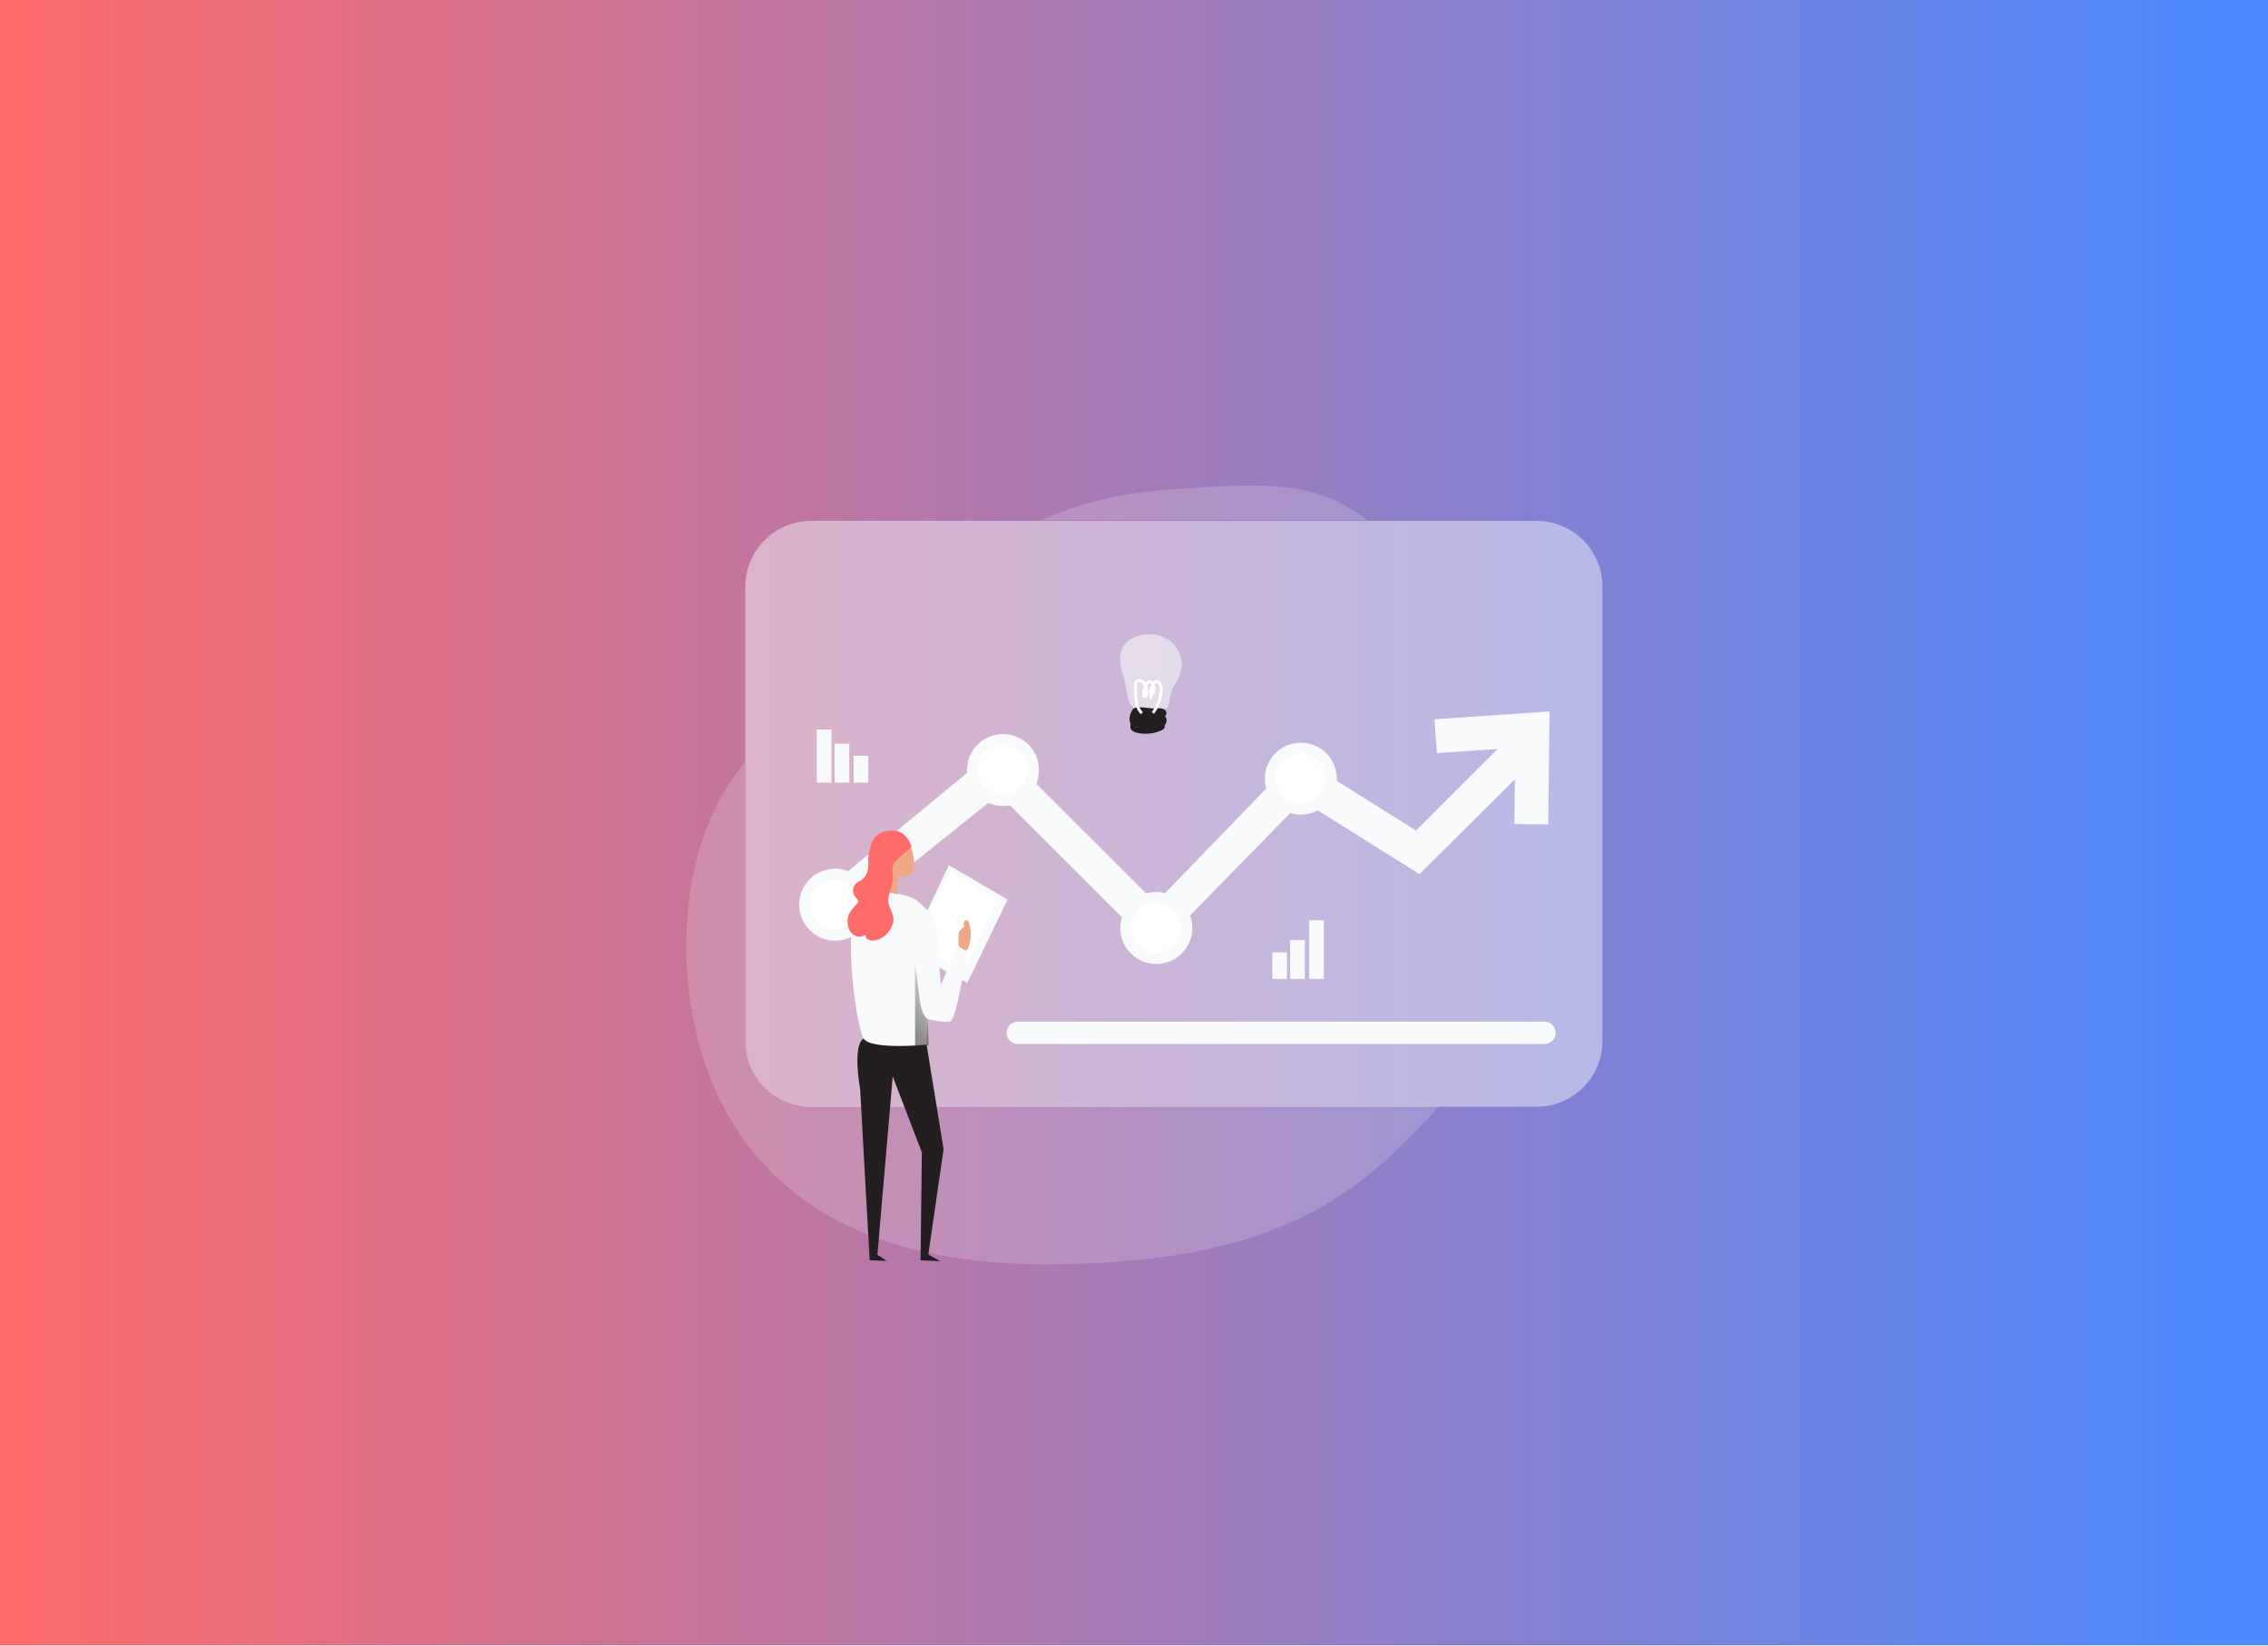
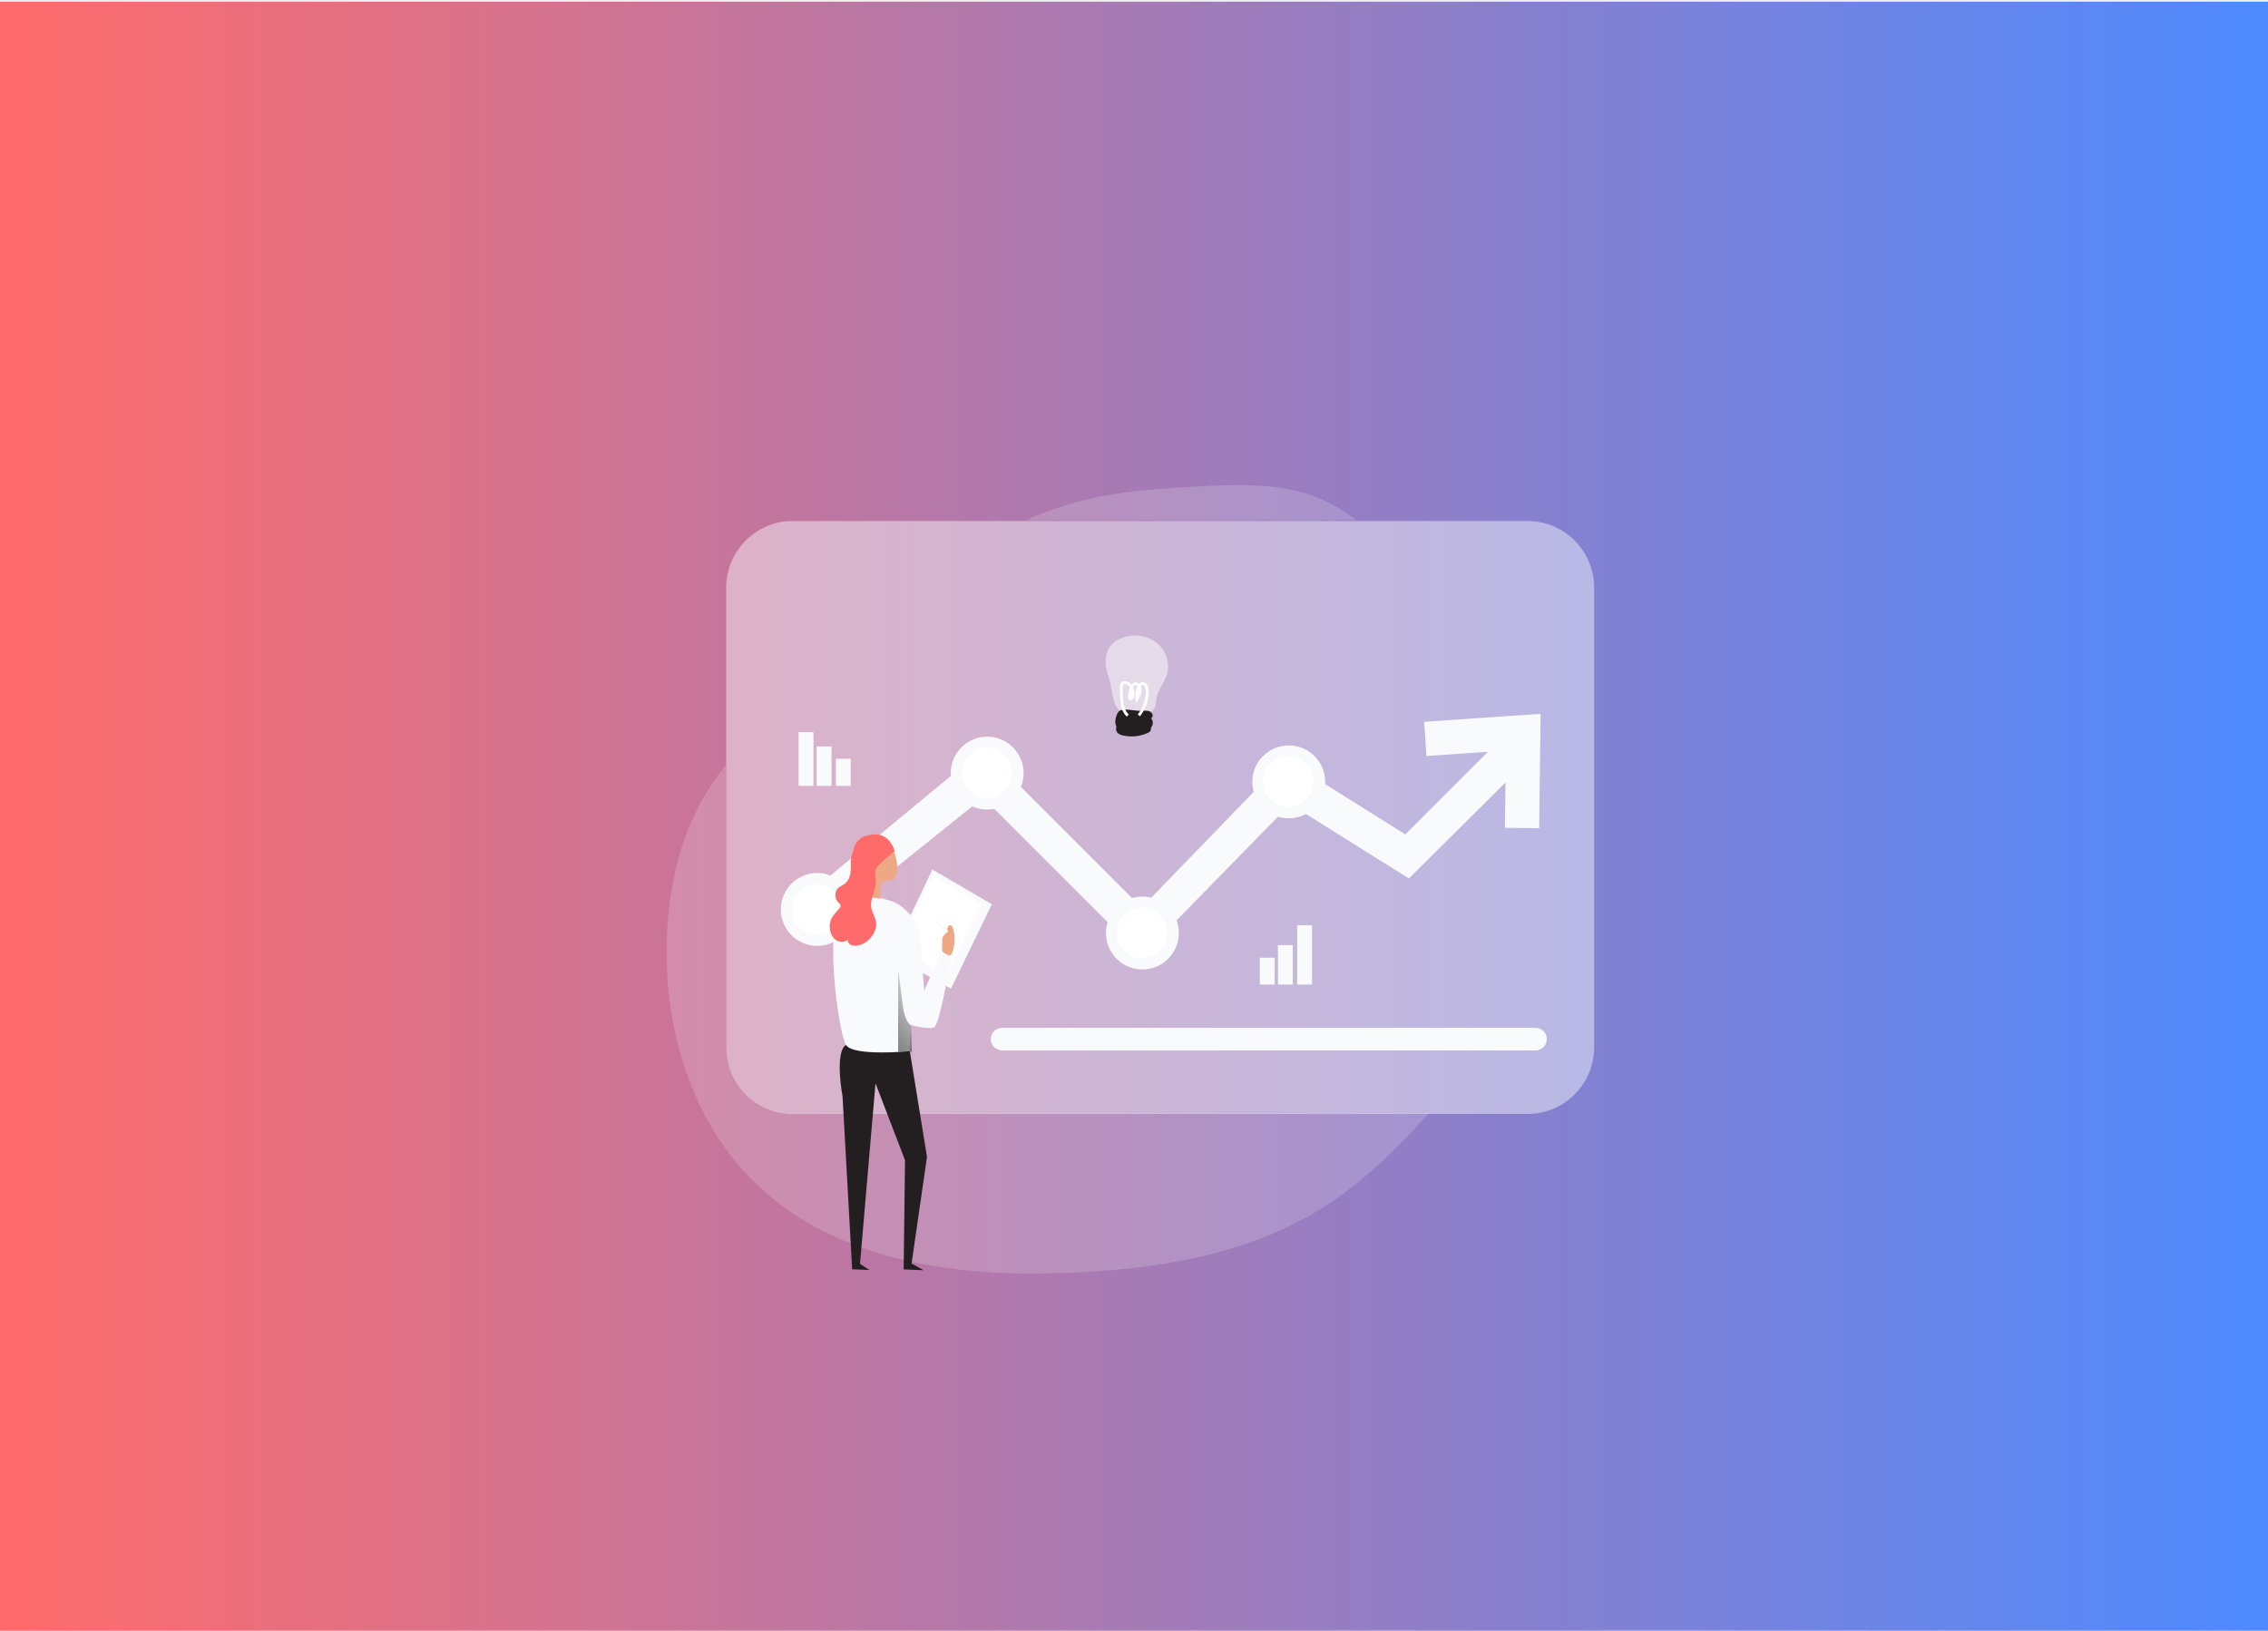
- <svg xmlns="http://www.w3.org/2000/svg" width="728" height="528" viewBox="0 0 728 528" fill="none">
-   <rect x="4.5" y="523.5" width="519" height="719" transform="rotate(-90 4.5 523.5)" fill="url(#paint0_linear_9480_1704)" stroke="url(#paint1_linear_9480_1704)" stroke-width="9" />
-   <path opacity="0.18" d="M461.977 354.959C451.833 366.225 441.049 376.883 428.254 384.916C402.286 401.235 370.484 405.229 339.818 405.749C292.921 406.529 247.33 393.557 228.316 346.679C222.033 331.172 219.637 314.218 220.474 297.506C221.209 282.962 224.436 268.38 231.556 255.7C233.8 251.75 236.343 247.978 239.177 244.428V333.815C239.177 345.494 248.642 354.959 260.32 354.959C260.333 354.959 260.346 354.959 260.352 354.959H461.97H461.977Z" fill="#F8FAFC" />
-   <path opacity="0.18" d="M439.057 166.947H334.162C341.58 163.669 349.321 161.184 357.259 159.523C367.384 157.444 377.75 156.848 388.077 156.283C401.423 155.535 415.333 154.901 427.614 160.163C431.678 161.977 435.513 164.259 439.057 166.947Z" fill="#F8FAFC" />
-   <path opacity="0.46" d="M514.37 188.307V334.039C514.37 345.704 504.917 355.164 493.252 355.176H260.358C248.686 355.176 239.227 345.711 239.221 334.039V188.307C239.221 176.636 248.686 167.176 260.358 167.17H493.258C504.924 167.183 514.377 176.642 514.377 188.307H514.37Z" fill="#F8FAFC" />
-   <path d="M370.915 305.134L320.671 254.889L275.505 291.129L259.211 290.374L320.671 239.527L370.915 289.766L416.487 242.685L454.508 266.548L485.936 235.121L493.62 242.799L455.643 280.515L418.022 256.962L370.915 305.134Z" fill="#F8FAFC" />
-   <path d="M268.081 301.888C274.46 301.888 279.632 296.716 279.632 290.337C279.632 283.957 274.46 278.785 268.081 278.785C261.701 278.785 256.529 283.957 256.529 290.337C256.529 296.716 261.701 301.888 268.081 301.888Z" fill="#F8FAFC" />
-   <path d="M267.903 298.262C272.308 298.262 275.879 294.691 275.879 290.286C275.879 285.881 272.308 282.311 267.903 282.311C263.499 282.311 259.928 285.881 259.928 290.286C259.928 294.691 263.499 298.262 267.903 298.262Z" fill="white" />
-   <path d="M371.163 309.363C377.543 309.363 382.714 304.191 382.714 297.811C382.714 291.432 377.543 286.26 371.163 286.26C364.783 286.26 359.611 291.432 359.611 297.811C359.611 304.191 364.783 309.363 371.163 309.363Z" fill="#F8FAFC" />
-   <path d="M370.991 305.737C375.396 305.737 378.967 302.166 378.967 297.761C378.967 293.356 375.396 289.785 370.991 289.785C366.586 289.785 363.016 293.356 363.016 297.761C363.016 302.166 366.586 305.737 370.991 305.737Z" fill="white" />
-   <path d="M417.559 261.445C423.939 261.445 429.111 256.273 429.111 249.893C429.111 243.514 423.939 238.342 417.559 238.342C411.18 238.342 406.008 243.514 406.008 249.893C406.008 256.273 411.18 261.445 417.559 261.445Z" fill="#F8FAFC" />
-   <path d="M417.374 257.819C421.779 257.819 425.35 254.248 425.35 249.843C425.35 245.438 421.779 241.867 417.374 241.867C412.969 241.867 409.398 245.438 409.398 249.843C409.398 254.248 412.969 257.819 417.374 257.819Z" fill="white" />
-   <path d="M321.952 258.669C328.332 258.669 333.503 253.498 333.503 247.118C333.503 240.738 328.332 235.566 321.952 235.566C315.572 235.566 310.4 240.738 310.4 247.118C310.4 253.498 315.572 258.669 321.952 258.669Z" fill="#F8FAFC" />
-   <path d="M321.78 255.035C326.185 255.035 329.756 251.465 329.756 247.06C329.756 242.655 326.185 239.084 321.78 239.084C317.376 239.084 313.805 242.655 313.805 247.06C313.805 251.465 317.376 255.035 321.78 255.035Z" fill="white" />
-   <path d="M496.954 264.583L486.088 264.45L486.392 239.959L461.216 241.677L460.48 230.842L497.405 228.318L496.954 264.583Z" fill="#F8FAFC" />
-   <path d="M266.882 234.127H262.178V251.169H266.882V234.127Z" fill="#F8FAFC" />
-   <path d="M272.607 238.66H267.902V251.163H272.607V238.66Z" fill="#F8FAFC" />
-   <path d="M278.706 242.559H274.002V251.168H278.706V242.559Z" fill="#F8FAFC" />
-   <path d="M413.101 305.643H408.396V314.164H413.101V305.643Z" fill="#F8FAFC" />
-   <path d="M418.833 301.66H414.129V314.163H418.833V301.66Z" fill="#F8FAFC" />
-   <path d="M424.933 295.34H420.229V314.163H424.933V295.34Z" fill="#F8FAFC" />
-   <path opacity="0.18" d="M360.417 216.489C359.218 213.211 358.965 209.185 361.247 206.548C362.236 205.47 363.485 204.671 364.874 204.214C368.449 202.908 372.437 203.46 375.525 205.685C378.555 207.999 379.912 211.899 378.987 215.595C378.207 218.365 376.07 220.635 375.595 223.463C375.385 224.68 375.468 226.037 374.713 227.007C373.8 228.186 368.843 228.129 367.346 228.116C360.727 228.059 362.401 221.941 360.417 216.489Z" fill="#F8FAFC" />
-   <path opacity="0.18" d="M360.417 216.489C359.218 213.211 358.965 209.185 361.247 206.548C362.236 205.47 363.485 204.671 364.874 204.214C368.449 202.908 372.437 203.46 375.525 205.685C378.555 207.999 379.912 211.899 378.987 215.595C378.207 218.365 376.07 220.635 375.595 223.463C375.385 224.68 375.468 226.037 374.713 227.007C373.8 228.186 368.843 228.129 367.346 228.116C360.727 228.059 362.401 221.941 360.417 216.489Z" fill="#F8FAFC" />
-   <path opacity="0.18" d="M360.417 216.489C359.218 213.211 358.965 209.185 361.247 206.548C362.236 205.47 363.485 204.671 364.874 204.214C368.449 202.908 372.437 203.46 375.525 205.685C378.555 207.999 379.912 211.899 378.987 215.595C378.207 218.365 376.07 220.635 375.595 223.463C375.385 224.68 375.468 226.037 374.713 227.007C373.8 228.186 368.843 228.129 367.346 228.116C360.727 228.059 362.401 221.941 360.417 216.489Z" fill="#F8FAFC" />
-   <path opacity="0.18" d="M360.417 216.489C359.218 213.211 358.965 209.185 361.247 206.548C362.236 205.47 363.485 204.671 364.874 204.214C368.449 202.908 372.437 203.46 375.525 205.685C378.555 207.999 379.912 211.899 378.987 215.595C378.207 218.365 376.07 220.635 375.595 223.463C375.385 224.68 375.468 226.037 374.713 227.007C373.8 228.186 368.843 228.129 367.346 228.116C360.727 228.059 362.401 221.941 360.417 216.489Z" fill="#F8FAFC" />
-   <path d="M362.685 231.711C362.787 231.914 362.863 232.13 362.901 232.358C362.888 232.618 362.857 232.878 362.812 233.132C362.8 233.702 363.079 234.247 363.548 234.571C364.011 234.888 364.537 235.103 365.095 235.192C367.7 235.775 370.427 235.484 372.861 234.368C373.305 234.159 373.78 233.867 373.863 233.392V232.865C373.939 232.637 374.047 232.422 374.186 232.231C374.63 231.445 374.529 230.462 373.939 229.778C374.427 229.423 374.56 228.757 374.256 228.243C373.933 227.749 373.413 227.426 372.829 227.35C372.253 227.273 371.669 227.273 371.092 227.35C369.114 227.521 365.925 226.532 364.112 227.248C363.066 227.705 362.248 230.507 362.692 231.718L362.685 231.711Z" fill="#231F20" />
-   <path d="M366.522 228.864C365.14 227.609 364.728 225.58 364.582 223.704C364.487 222.442 364.449 221.168 364.487 219.9C364.417 219.38 364.614 218.86 365.007 218.517C365.235 218.397 365.489 218.359 365.743 218.397C366.548 218.543 367.232 219.056 367.6 219.779C367.962 220.496 368.145 221.288 368.145 222.093C368.145 222.689 368.025 223.475 367.454 223.596C367.372 223.627 367.277 223.608 367.207 223.551C367.156 223.501 367.125 223.437 367.112 223.368C366.992 222.239 367.201 221.104 367.721 220.096C367.949 219.525 368.279 218.879 368.887 218.796C369.192 218.771 369.496 218.866 369.73 219.069C370.295 219.583 370.555 220.35 370.421 221.104C370.276 221.833 370.009 222.537 369.629 223.184L369.426 223.564C369.109 221.96 369.521 220.299 370.561 219.037C370.681 218.872 370.846 218.739 371.036 218.657C371.474 218.498 371.943 218.853 372.19 219.247C372.685 220.153 372.856 221.206 372.672 222.226C372.425 224.617 371.518 226.893 370.06 228.801" stroke="white" stroke-width="0.92" stroke-miterlimit="10" />
-   <path d="M495.769 327.863H326.694C324.712 327.863 323.105 329.47 323.105 331.452V331.458C323.105 333.44 324.712 335.047 326.694 335.047H495.769C497.751 335.047 499.357 333.44 499.357 331.458V331.452C499.357 329.47 497.751 327.863 495.769 327.863Z" fill="#F8FAFC" />
-   <path d="M296.428 294.819L304.587 277.676L323.436 288.695L310.464 315.462L300.346 309.832L296.428 294.819Z" fill="#F8FAFC" />
-   <path d="M297.975 293.102L304.834 279.807L320.336 288.86L308.588 312.445L300.587 306.321L297.975 293.102Z" fill="white" />
-   <path d="M297.43 335.262L302.876 368.775L297.988 402.599L301.817 404.735L295.477 404.463L295.908 369.834L286.551 345.463L281.637 402.7L284.598 404.647L279.152 404.431L276.102 349.596C276.102 349.596 273.49 335.68 277.18 333.303C280.87 330.919 297.424 335.262 297.424 335.262H297.43Z" fill="#231F20" />
-   <path d="M277.63 284.998C277.63 284.998 290.786 286.469 294.057 288.865C297.329 291.262 300.702 295.009 300.702 298.058C300.702 301.108 302.001 316.121 302.001 316.121L307.447 303.505L310.497 305.242C310.497 305.242 307.035 327.115 305.051 327.761C303.073 328.414 297.766 327.001 297.766 327.001L297.437 335.268C297.437 335.268 279.596 337.011 277.193 333.309C274.79 329.606 269.179 291.04 277.637 285.004L277.63 284.998Z" fill="#F8FAFC" />
-   <path d="M288.959 280.865C288.959 280.865 287.368 284.219 288.217 286.958C288.217 286.958 283.323 286.267 283.177 285.728C283.031 285.189 283.792 280.015 283.228 278.437C282.657 276.858 288.959 280.865 288.959 280.865Z" fill="#EEA886" />
-   <path d="M283.685 267.209C285.606 266.384 290.88 265.231 292.833 273.105C294.786 280.979 291.825 281.359 288.75 281.417C285.675 281.474 280.508 276.459 280.026 274.848C279.544 273.238 278.207 269.573 283.691 267.209H283.685Z" fill="#EEA886" />
-   <path d="M285.08 266.645C283.254 266.949 281.662 267.507 280.547 269.117C280.065 269.808 279.767 270.594 279.57 271.412C279.348 272.331 278.962 273.219 278.828 274.176C278.531 276.294 279.05 278.576 278.093 280.573C277.725 281.341 277.142 282 276.432 282.463C275.937 282.786 275.386 283.014 274.923 283.376C273.522 284.492 273.439 286.888 274.758 288.093C275.075 288.378 275.475 288.657 275.513 289.082C275.544 289.411 275.335 289.709 275.126 289.969C274.175 291.142 272.989 292.182 272.431 293.583C272.165 294.255 272.057 294.978 272.051 295.694C272.038 297.21 272.527 298.801 273.674 299.784C274.822 300.766 276.711 300.944 277.827 299.91C277.687 300.525 278.068 301.178 278.607 301.502C279.145 301.825 279.811 301.889 280.439 301.838C282.626 301.654 284.579 300.202 285.739 298.332C286.424 297.229 286.88 295.935 286.76 294.636C286.601 292.873 285.422 291.345 285.181 289.589C284.826 287.015 286.525 284.593 286.652 282C286.715 280.662 286.151 278.995 286.627 277.708C286.982 276.75 288.155 275.755 288.846 275.007C289.106 274.728 292.624 271.913 292.593 271.786C292.593 271.786 291.115 265.624 285.067 266.638L285.08 266.645Z" fill="#FF6B6B" />
-   <path d="M307.72 299.848C307.72 299.632 307.739 299.417 307.796 299.214C307.993 298.631 308.608 298.314 308.925 297.794C309.096 297.464 309.204 297.109 309.242 296.741C309.267 296.412 309.356 296.088 309.495 295.79C309.647 295.492 309.971 295.308 310.307 295.328C310.751 295.391 310.998 295.873 311.112 296.304C311.885 298.903 311.778 301.687 310.801 304.21C310.656 304.584 310.396 305.015 309.996 304.983C309.863 304.964 309.73 304.914 309.616 304.844C308.817 304.413 307.688 304.07 307.65 303.119C307.606 302.035 307.701 300.926 307.72 299.842V299.848Z" fill="#EEA886" />
-   <path d="M309.564 297.077L305.868 293.615L305.545 294.268L308.93 297.812C308.93 297.812 309.622 297.597 309.564 297.077Z" fill="#F8FAFC" />
-   <path d="M297.759 326.996C297.759 326.996 295.857 326.235 295.197 320.688C294.538 315.14 293.727 309.428 293.727 309.428V335.485H298.082L297.759 326.996Z" fill="url(#paint2_linear_9480_1704)" />
+ <svg xmlns="http://www.w3.org/2000/svg" width="719" height="517" viewBox="0 0 719 517" fill="none">
+   <rect y="517" width="516.465" height="719" transform="rotate(-90 0 517)" fill="url(#paint0_linear_9480_1704)" />
+   <path opacity="0.18" d="M452.977 352.959C442.833 364.225 432.049 374.883 419.254 382.916C393.286 399.235 361.484 403.229 330.818 403.749C283.921 404.529 238.33 391.557 219.316 344.679C213.033 329.172 210.637 312.218 211.474 295.506C212.209 280.962 215.436 266.38 222.556 253.7C224.8 249.75 227.343 245.978 230.177 242.428V331.815C230.177 343.494 239.642 352.959 251.32 352.959C251.333 352.959 251.346 352.959 251.352 352.959H452.971H452.977Z" fill="#F8FAFC" />
+   <path opacity="0.18" d="M430.057 164.947H325.162C332.58 161.669 340.321 159.184 348.259 157.523C358.384 155.444 368.75 154.848 379.077 154.283C392.423 153.535 406.333 152.901 418.614 158.163C422.678 159.977 426.513 162.259 430.057 164.947Z" fill="#F8FAFC" />
+   <path opacity="0.46" d="M505.37 186.307V332.039C505.37 343.704 495.917 353.164 484.252 353.176H251.358C239.686 353.176 230.227 343.711 230.221 332.039V186.307C230.221 174.636 239.686 165.176 251.358 165.17H484.258C495.924 165.183 505.377 174.642 505.377 186.307H505.37Z" fill="#F8FAFC" />
+   <path d="M361.915 303.134L311.671 252.889L266.505 289.129L250.211 288.374L311.671 237.527L361.915 287.766L407.487 240.685L445.508 264.548L476.936 233.121L484.62 240.799L446.643 278.515L409.022 254.962L361.915 303.134Z" fill="#F8FAFC" />
+   <path d="M259.081 299.888C265.46 299.888 270.632 294.716 270.632 288.337C270.632 281.957 265.46 276.785 259.081 276.785C252.701 276.785 247.529 281.957 247.529 288.337C247.529 294.716 252.701 299.888 259.081 299.888Z" fill="#F8FAFC" />
+   <path d="M258.903 296.262C263.308 296.262 266.879 292.691 266.879 288.286C266.879 283.881 263.308 280.311 258.903 280.311C254.499 280.311 250.928 283.881 250.928 288.286C250.928 292.691 254.499 296.262 258.903 296.262Z" fill="white" />
+   <path d="M362.163 307.363C368.543 307.363 373.714 302.191 373.714 295.811C373.714 289.432 368.543 284.26 362.163 284.26C355.783 284.26 350.611 289.432 350.611 295.811C350.611 302.191 355.783 307.363 362.163 307.363Z" fill="#F8FAFC" />
+   <path d="M361.991 303.737C366.396 303.737 369.967 300.166 369.967 295.761C369.967 291.356 366.396 287.785 361.991 287.785C357.586 287.785 354.016 291.356 354.016 295.761C354.016 300.166 357.586 303.737 361.991 303.737Z" fill="white" />
+   <path d="M408.559 259.445C414.939 259.445 420.111 254.273 420.111 247.893C420.111 241.514 414.939 236.342 408.559 236.342C402.18 236.342 397.008 241.514 397.008 247.893C397.008 254.273 402.18 259.445 408.559 259.445Z" fill="#F8FAFC" />
+   <path d="M408.374 255.819C412.779 255.819 416.35 252.248 416.35 247.843C416.35 243.438 412.779 239.867 408.374 239.867C403.969 239.867 400.398 243.438 400.398 247.843C400.398 252.248 403.969 255.819 408.374 255.819Z" fill="white" />
+   <path d="M312.952 256.669C319.332 256.669 324.503 251.498 324.503 245.118C324.503 238.738 319.332 233.566 312.952 233.566C306.572 233.566 301.4 238.738 301.4 245.118C301.4 251.498 306.572 256.669 312.952 256.669Z" fill="#F8FAFC" />
+   <path d="M312.78 253.035C317.185 253.035 320.756 249.465 320.756 245.06C320.756 240.655 317.185 237.084 312.78 237.084C308.376 237.084 304.805 240.655 304.805 245.06C304.805 249.465 308.376 253.035 312.78 253.035Z" fill="white" />
+   <path d="M487.954 262.583L477.088 262.45L477.392 237.959L452.216 239.677L451.48 228.842L488.405 226.318L487.954 262.583Z" fill="#F8FAFC" />
+   <path d="M257.882 232.127H253.178V249.169H257.882V232.127Z" fill="#F8FAFC" />
+   <path d="M263.607 236.66H258.902V249.163H263.607V236.66Z" fill="#F8FAFC" />
+   <path d="M269.706 240.559H265.002V249.168H269.706V240.559Z" fill="#F8FAFC" />
+   <path d="M404.101 303.643H399.396V312.164H404.101V303.643Z" fill="#F8FAFC" />
+   <path d="M409.833 299.66H405.129V312.163H409.833V299.66Z" fill="#F8FAFC" />
+   <path d="M415.933 293.34H411.229V312.163H415.933V293.34Z" fill="#F8FAFC" />
+   <path opacity="0.18" d="M351.417 214.489C350.218 211.211 349.965 207.185 352.247 204.548C353.236 203.47 354.485 202.671 355.874 202.214C359.449 200.908 363.437 201.46 366.525 203.685C369.555 205.999 370.912 209.899 369.987 213.595C369.207 216.365 367.07 218.635 366.595 221.463C366.385 222.68 366.468 224.037 365.713 225.007C364.8 226.186 359.843 226.129 358.346 226.116C351.727 226.059 353.401 219.941 351.417 214.489Z" fill="#F8FAFC" />
+   <path opacity="0.18" d="M351.417 214.489C350.218 211.211 349.965 207.185 352.247 204.548C353.236 203.47 354.485 202.671 355.874 202.214C359.449 200.908 363.437 201.46 366.525 203.685C369.555 205.999 370.912 209.899 369.987 213.595C369.207 216.365 367.07 218.635 366.595 221.463C366.385 222.68 366.468 224.037 365.713 225.007C364.8 226.186 359.843 226.129 358.346 226.116C351.727 226.059 353.401 219.941 351.417 214.489Z" fill="#F8FAFC" />
+   <path opacity="0.18" d="M351.417 214.489C350.218 211.211 349.965 207.185 352.247 204.548C353.236 203.47 354.485 202.671 355.874 202.214C359.449 200.908 363.437 201.46 366.525 203.685C369.555 205.999 370.912 209.899 369.987 213.595C369.207 216.365 367.07 218.635 366.595 221.463C366.385 222.68 366.468 224.037 365.713 225.007C364.8 226.186 359.843 226.129 358.346 226.116C351.727 226.059 353.401 219.941 351.417 214.489Z" fill="#F8FAFC" />
+   <path opacity="0.18" d="M351.417 214.489C350.218 211.211 349.965 207.185 352.247 204.548C353.236 203.47 354.485 202.671 355.874 202.214C359.449 200.908 363.437 201.46 366.525 203.685C369.555 205.999 370.912 209.899 369.987 213.595C369.207 216.365 367.07 218.635 366.595 221.463C366.385 222.68 366.468 224.037 365.713 225.007C364.8 226.186 359.843 226.129 358.346 226.116C351.727 226.059 353.401 219.941 351.417 214.489Z" fill="#F8FAFC" />
+   <path d="M353.685 229.711C353.787 229.914 353.863 230.13 353.901 230.358C353.888 230.618 353.857 230.878 353.812 231.132C353.8 231.702 354.079 232.247 354.548 232.571C355.011 232.888 355.537 233.103 356.095 233.192C358.7 233.775 361.427 233.484 363.861 232.368C364.305 232.159 364.78 231.867 364.863 231.392V230.865C364.939 230.637 365.047 230.422 365.186 230.231C365.63 229.445 365.529 228.462 364.939 227.778C365.427 227.423 365.56 226.757 365.256 226.243C364.933 225.749 364.413 225.426 363.829 225.35C363.253 225.273 362.669 225.273 362.092 225.35C360.114 225.521 356.925 224.532 355.112 225.248C354.066 225.705 353.248 228.507 353.692 229.718L353.685 229.711Z" fill="#231F20" />
+   <path d="M357.522 226.864C356.14 225.609 355.728 223.58 355.582 221.704C355.487 220.442 355.449 219.168 355.487 217.9C355.417 217.38 355.614 216.86 356.007 216.517C356.235 216.397 356.489 216.359 356.743 216.397C357.548 216.543 358.232 217.056 358.6 217.779C358.962 218.496 359.145 219.288 359.145 220.093C359.145 220.689 359.025 221.475 358.454 221.596C358.372 221.627 358.277 221.608 358.207 221.551C358.156 221.501 358.125 221.437 358.112 221.368C357.992 220.239 358.201 219.104 358.721 218.096C358.949 217.525 359.279 216.879 359.887 216.796C360.192 216.771 360.496 216.866 360.73 217.069C361.295 217.583 361.555 218.35 361.421 219.104C361.276 219.833 361.009 220.537 360.629 221.184L360.426 221.564C360.109 219.96 360.521 218.299 361.561 217.037C361.681 216.872 361.846 216.739 362.036 216.657C362.474 216.498 362.943 216.853 363.19 217.247C363.685 218.153 363.856 219.206 363.672 220.226C363.425 222.617 362.518 224.893 361.06 226.801" stroke="white" stroke-width="0.92" stroke-miterlimit="10" />
+   <path d="M486.769 325.863H317.694C315.712 325.863 314.105 327.47 314.105 329.452V329.458C314.105 331.44 315.712 333.047 317.694 333.047H486.769C488.751 333.047 490.357 331.44 490.357 329.458V329.452C490.357 327.47 488.751 325.863 486.769 325.863Z" fill="#F8FAFC" />
+   <path d="M287.428 292.819L295.587 275.676L314.436 286.695L301.464 313.462L291.346 307.832L287.428 292.819Z" fill="#F8FAFC" />
+   <path d="M288.975 291.102L295.834 277.807L311.336 286.86L299.588 310.445L291.587 304.321L288.975 291.102Z" fill="white" />
+   <path d="M288.43 333.262L293.876 366.775L288.988 400.599L292.817 402.735L286.477 402.463L286.908 367.834L277.551 343.463L272.637 400.7L275.598 402.647L270.152 402.431L267.102 347.596C267.102 347.596 264.49 333.68 268.18 331.303C271.87 328.919 288.424 333.262 288.424 333.262H288.43Z" fill="#231F20" />
+   <path d="M268.63 282.998C268.63 282.998 281.786 284.469 285.057 286.865C288.329 289.262 291.702 293.009 291.702 296.058C291.702 299.108 293.001 314.121 293.001 314.121L298.447 301.505L301.497 303.242C301.497 303.242 298.035 325.115 296.051 325.761C294.073 326.414 288.766 325.001 288.766 325.001L288.437 333.268C288.437 333.268 270.596 335.011 268.193 331.309C265.79 327.606 260.179 289.04 268.637 283.004L268.63 282.998Z" fill="#F8FAFC" />
+   <path d="M279.959 278.865C279.959 278.865 278.368 282.219 279.217 284.958C279.217 284.958 274.323 284.267 274.177 283.728C274.031 283.189 274.792 278.015 274.228 276.437C273.657 274.858 279.959 278.865 279.959 278.865Z" fill="#EEA886" />
+   <path d="M274.685 265.209C276.606 264.384 281.88 263.231 283.833 271.105C285.786 278.979 282.825 279.359 279.75 279.417C276.675 279.474 271.508 274.459 271.026 272.848C270.544 271.238 269.207 267.573 274.691 265.209H274.685Z" fill="#EEA886" />
+   <path d="M276.08 264.645C274.254 264.949 272.662 265.507 271.547 267.117C271.065 267.808 270.767 268.594 270.57 269.412C270.348 270.331 269.962 271.219 269.828 272.176C269.531 274.294 270.05 276.576 269.093 278.573C268.725 279.341 268.142 280 267.432 280.463C266.937 280.786 266.386 281.014 265.923 281.376C264.522 282.492 264.439 284.888 265.758 286.093C266.075 286.378 266.475 286.657 266.513 287.082C266.544 287.411 266.335 287.709 266.126 287.969C265.175 289.142 263.989 290.182 263.431 291.583C263.165 292.255 263.057 292.978 263.051 293.694C263.038 295.21 263.527 296.801 264.674 297.784C265.822 298.766 267.711 298.944 268.827 297.91C268.687 298.525 269.068 299.178 269.607 299.502C270.145 299.825 270.811 299.889 271.439 299.838C273.626 299.654 275.579 298.202 276.739 296.332C277.424 295.229 277.88 293.935 277.76 292.636C277.601 290.873 276.422 289.345 276.181 287.589C275.826 285.015 277.525 282.593 277.652 280C277.715 278.662 277.151 276.995 277.627 275.708C277.982 274.75 279.155 273.755 279.846 273.007C280.106 272.728 283.624 269.913 283.593 269.786C283.593 269.786 282.115 263.624 276.067 264.638L276.08 264.645Z" fill="#FF6B6B" />
+   <path d="M298.72 297.848C298.72 297.632 298.739 297.417 298.796 297.214C298.993 296.631 299.608 296.314 299.925 295.794C300.096 295.464 300.204 295.109 300.242 294.741C300.267 294.412 300.356 294.088 300.495 293.79C300.647 293.492 300.971 293.308 301.307 293.328C301.751 293.391 301.998 293.873 302.112 294.304C302.885 296.903 302.778 299.687 301.801 302.21C301.656 302.584 301.396 303.015 300.996 302.983C300.863 302.964 300.73 302.914 300.616 302.844C299.817 302.413 298.688 302.07 298.65 301.119C298.606 300.035 298.701 298.926 298.72 297.842V297.848Z" fill="#EEA886" />
+   <path d="M300.564 295.077L296.868 291.615L296.545 292.268L299.93 295.812C299.93 295.812 300.622 295.597 300.564 295.077Z" fill="#F8FAFC" />
+   <path d="M288.759 324.996C288.759 324.996 286.857 324.235 286.197 318.688C285.538 313.14 284.727 307.428 284.727 307.428V333.485H289.082L288.759 324.996Z" fill="url(#paint1_linear_9480_1704)" />
  <defs>
-     <linearGradient id="paint0_linear_9480_1704" x1="264" y1="1229" x2="264" y2="519" gradientUnits="userSpaceOnUse">
+     <linearGradient id="paint0_linear_9480_1704" x1="258.232" y1="1236" x2="258.232" y2="517" gradientUnits="userSpaceOnUse">
      <stop stop-color="#4D8AFF" />
      <stop offset="1" stop-color="#FF6B6B" />
    </linearGradient>
-     <linearGradient id="paint1_linear_9480_1704" x1="264" y1="519" x2="264" y2="1229" gradientUnits="userSpaceOnUse">
-       <stop stop-color="#FF6B6B" />
-       <stop offset="1" stop-color="#4D8AFF" />
-     </linearGradient>
-     <linearGradient id="paint2_linear_9480_1704" x1="308.182" y1="311.786" x2="271.942" y2="343.283" gradientUnits="userSpaceOnUse">
+     <linearGradient id="paint1_linear_9480_1704" x1="299.182" y1="309.786" x2="262.942" y2="341.283" gradientUnits="userSpaceOnUse">
      <stop stop-color="#231F20" stop-opacity="0" />
      <stop offset="1" stop-color="#231F20" />
    </linearGradient>
  </defs>
</svg>
